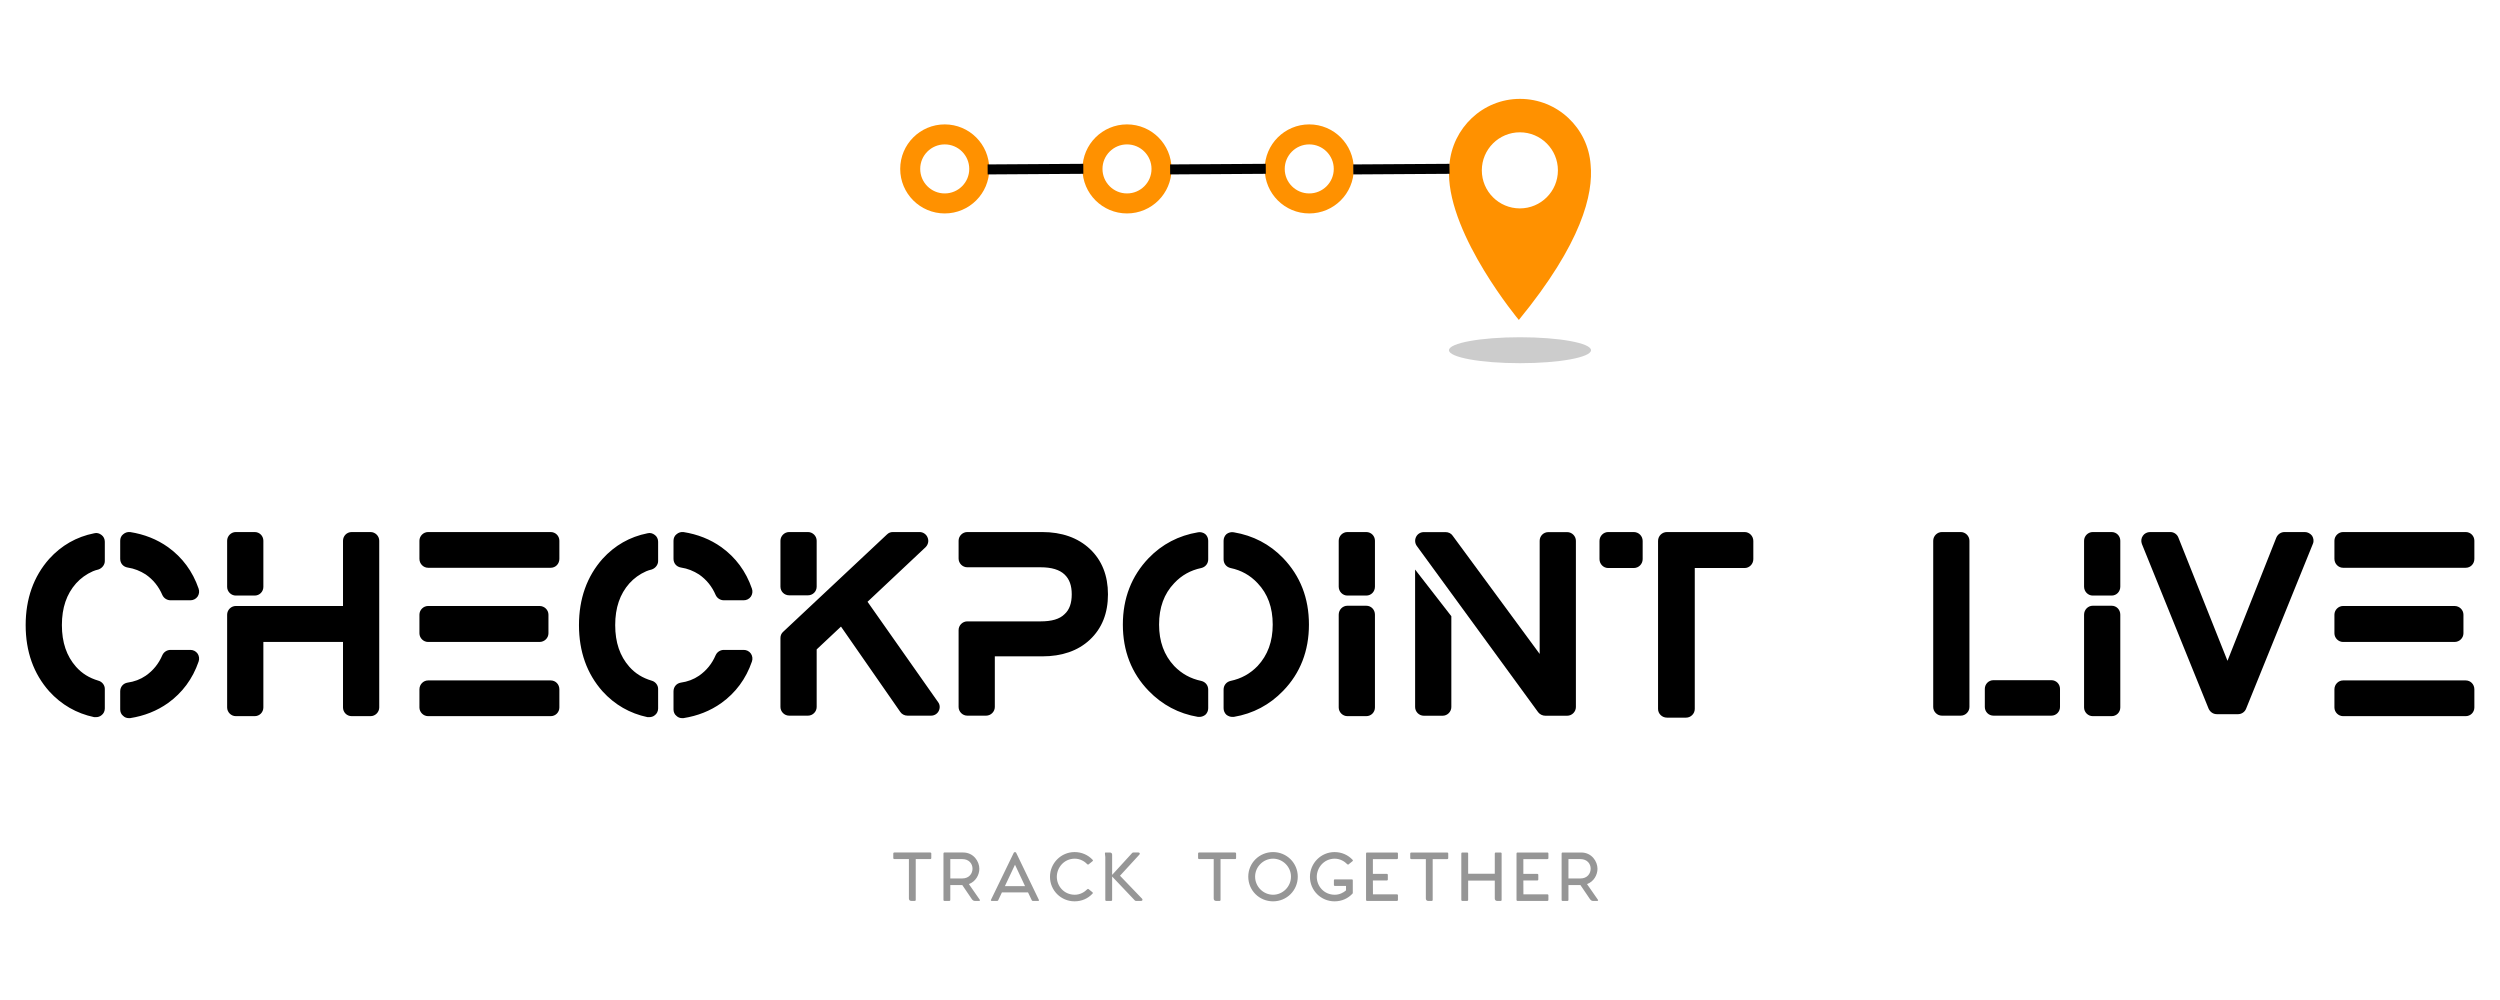
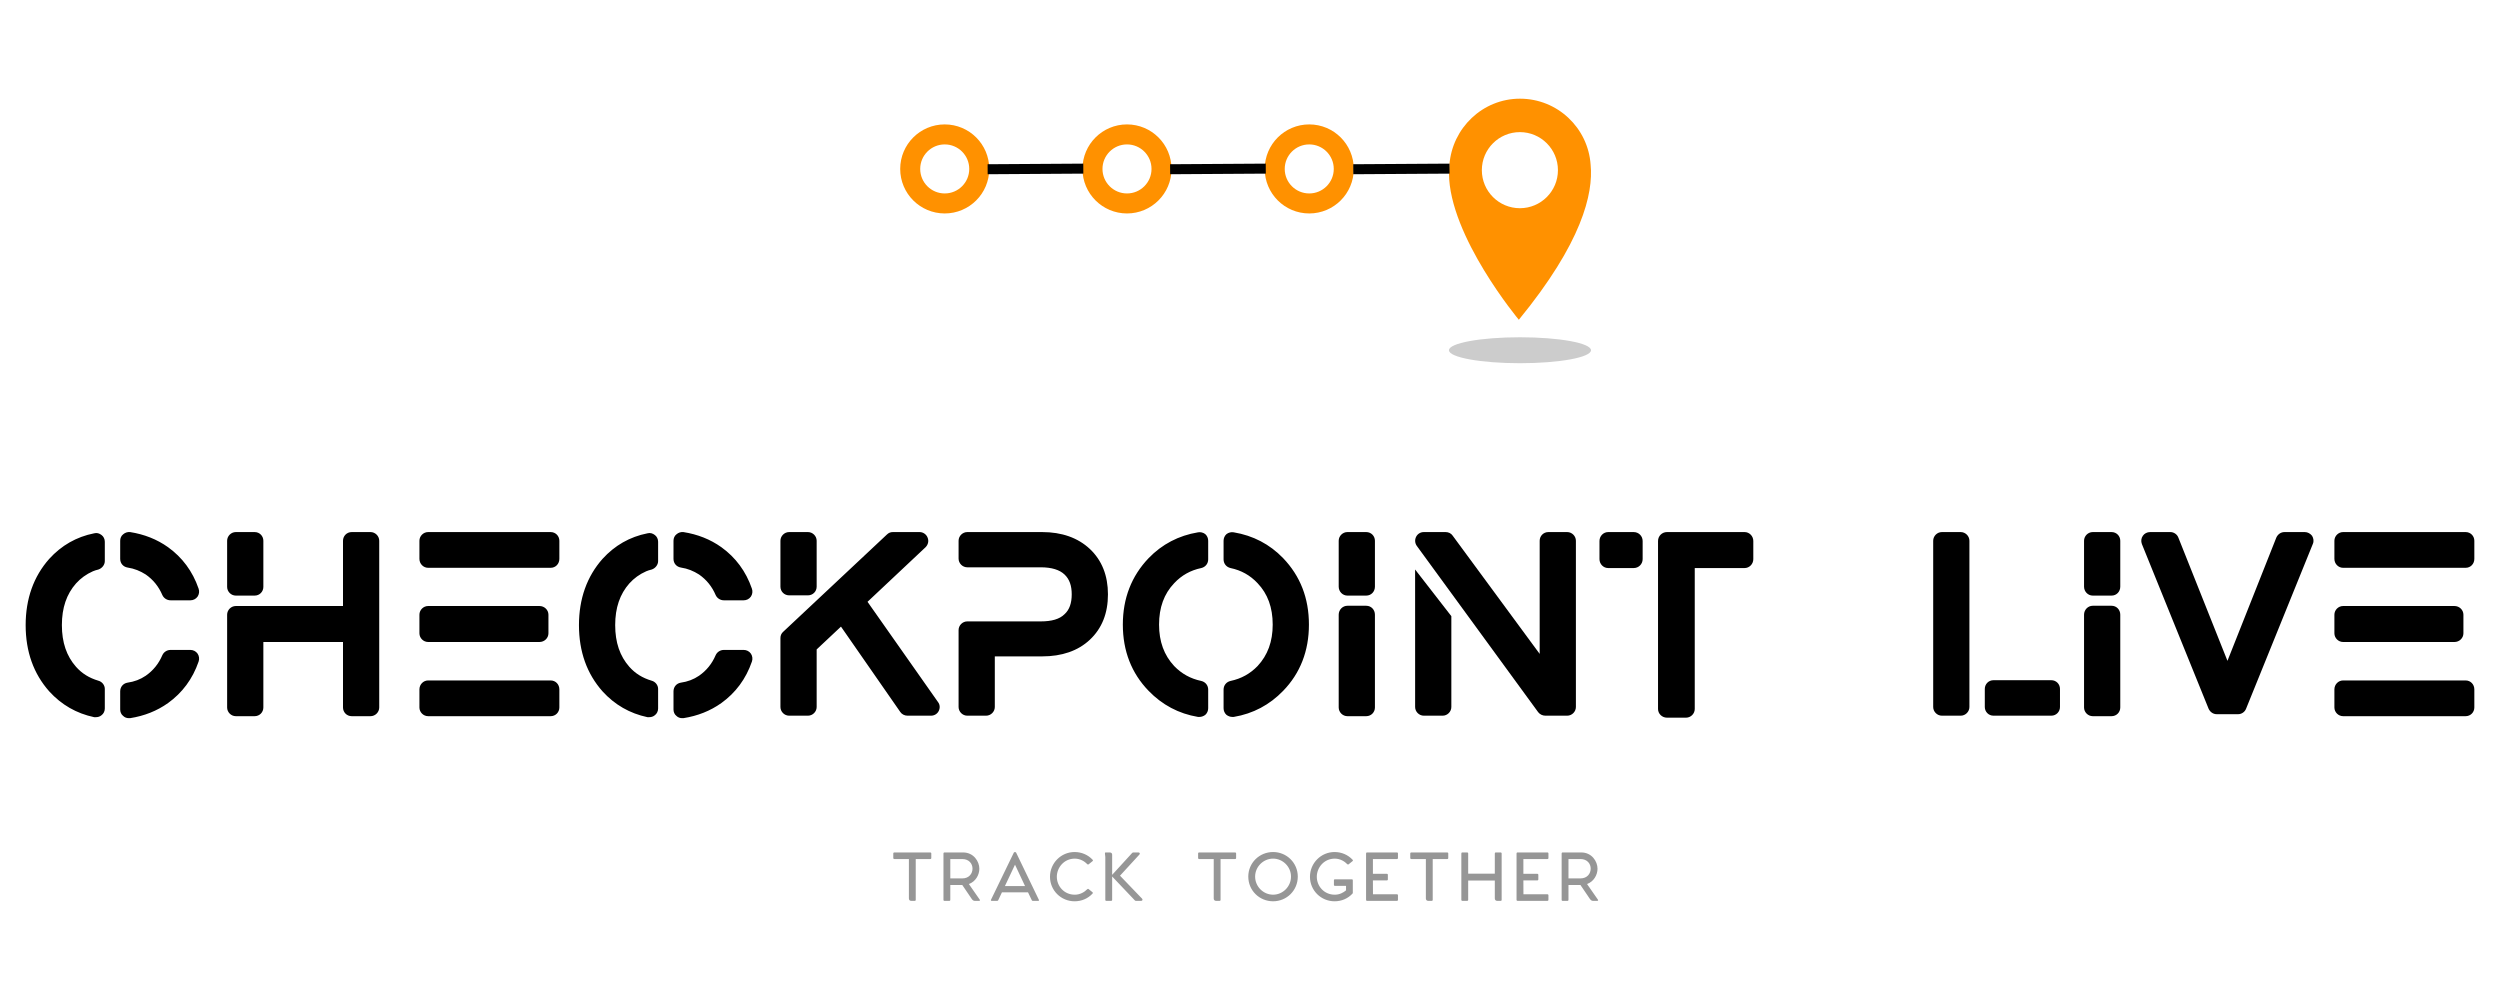
- <svg xmlns="http://www.w3.org/2000/svg" width="375" height="150" version="1.1" viewBox="0 0 99.219 39.688">
-   <g transform="translate(0 -257.31)">
-     <g transform="translate(26.175 -32.506)">
-       <g transform="matrix(.14171 0 0 .14171 9.1693 322.17)" style="fill-rule:evenodd;fill:#969696;stroke-linecap:square;stroke-linejoin:bevel">
-         <path d="m11.135 10.441c0.152 0 0.271 0.102 0.271 0.271v1.305c0 0.152-0.119 0.271-0.271 0.271h-4.085v11.424c0 0.186-0.102 0.288-0.271 0.288h-0.983c-0.441 0-0.661-0.288-0.661-0.678v-11.034h-4.085c-0.153 0-0.288-0.102-0.288-0.271v-1.288c0-0.17 0.119-0.288 0.288-0.288h10.085l-4e-4 -1e-4m13.849 13.237c0.119 0.17 0.034 0.322-0.186 0.322h-1.254c-0.373 0-0.678-0.339-0.814-0.542l-2.644-3.898h-3.356v4.152c0 0.186-0.102 0.288-0.271 0.288h-1.373c-0.17 0-0.271-0.102-0.271-0.288v-13c0-0.152 0.102-0.271 0.271-0.271h5.22c2.966 0 4.559 2.525 4.559 4.559 0 1.695-1.017 3.593-2.932 4.288l3.051 4.39m-8.254-11.39v5.424h3.356c1.915 0 2.864-1.373 2.864-2.746 0-1.356-0.966-2.678-2.864-2.678h-3.356v1e-4m24.798 11.407c0.085 0.17 0.034 0.305-0.153 0.305h-1.542c-0.152 0-0.237-0.068-0.288-0.186l-1.051-2.203h-7.305l-1.034 2.203c-0.068 0.119-0.153 0.186-0.288 0.186h-1.559c-0.17 0-0.254-0.135-0.186-0.305l6.39-13.186c0.051-0.119 0.136-0.152 0.22-0.152h0.22c0.085 0 0.152 0.034 0.22 0.152l6.356 13.186m-9.509-3.83h5.644l-2.814-6-2.83 6m24.527 1.712c0.136 0.119 0.136 0.271-0.017 0.424-1.254 1.322-2.966 2.119-5 2.119-3.763 0-6.881-3.017-6.881-6.864s3.119-6.932 6.881-6.932c2 0 3.763 0.797 5.034 2.136 0.152 0.152 0.152 0.305 0.017 0.407l-1.085 0.881c-0.136 0.119-0.254 0.119-0.39-0.017-0.729-0.763-1.983-1.559-3.509-1.559-3.051 0-5.034 2.542-5.034 5.085 0 2.559 1.983 5.017 5.034 5.017 1.508 0 2.729-0.763 3.458-1.508 0.136-0.152 0.271-0.169 0.407-0.068l1.085 0.881m13.883 1.797c0.254 0.271 0.118 0.627-0.255 0.627h-1.424c-0.153 0-0.237-0.034-0.356-0.152l-6.339-6.678v6.559c0 0.152-0.119 0.271-0.271 0.271h-1.373c-0.152 0-0.271-0.119-0.271-0.271v-12.034c-0.017-0.39-0.051-0.627-0.102-0.915-0.034-0.186 0.017-0.339 0.186-0.339h1.17c0.407 0 0.661 0.237 0.661 0.61v5.661l5.593-6.119c0.085-0.102 0.186-0.153 0.339-0.153h1.458c0.339 0 0.458 0.356 0.254 0.576l-5.441 5.932 6.17 6.424m26.072-12.932c0.152 0 0.271 0.102 0.271 0.271v1.305c0 0.152-0.119 0.271-0.271 0.271h-4.085v11.424c0 0.186-0.102 0.288-0.271 0.288h-0.983c-0.441 0-0.661-0.288-0.661-0.678v-11.034h-4.085c-0.153 0-0.288-0.102-0.288-0.271v-1.288c0-0.17 0.119-0.288 0.288-0.288h10.085l-4e-4 -1e-4m10.629 13.678c3.814 0 6.915-3.034 6.915-6.915 0-3.83-3.101-6.881-6.915-6.881-3.847 0-6.949 3.051-6.949 6.881 0 3.881 3.102 6.915 6.949 6.915m0-1.847c-2.746 0-5.034-2.288-5.034-5.068 0-2.746 2.288-5.034 5.034-5.034 2.729 0 5.017 2.288 5.017 5.034 0 2.78-2.288 5.068-5.017 5.068m22.035-4.305c0.204 0 0.289 0.102 0.289 0.288v3.509c0 0.085-0.051 0.17-0.119 0.237-1.254 1.322-2.966 2.119-5 2.119-3.763 0-6.881-3.017-6.881-6.864s3.118-6.932 6.881-6.932c2 0 3.763 0.797 5.034 2.136 0.152 0.152 0.152 0.305 0.017 0.407l-1.085 0.881c-0.136 0.119-0.254 0.119-0.39-0.017-0.729-0.763-1.983-1.559-3.508-1.559-3.051 0-5.034 2.542-5.034 5.085 0 2.559 1.983 5.017 5.034 5.017 1.322 0 2.406-0.576 3.152-1.22v-1.254h-3.102c-0.186 0-0.288-0.085-0.288-0.271v-1.254c0-0.203 0.085-0.305 0.271-0.305h4.729m12.647-5.678h-6.729v4.136h3.898c0.17 0 0.288 0.119 0.288 0.288v1.271c0 0.186-0.118 0.288-0.288 0.288h-3.898l0.017 3.881h6.712c0.169 0 0.288 0.119 0.288 0.288v1.271c0 0.17-0.119 0.288-0.288 0.288h-8.356c-0.17 0-0.289-0.119-0.289-0.288v-13c0-0.152 0.102-0.271 0.272-0.271h8.373c0.169 0 0.288 0.119 0.288 0.271v1.305c0 0.17-0.119 0.271-0.288 0.271v-1e-4m14.102-1.847c0.153 0 0.271 0.102 0.271 0.271v1.305c0 0.152-0.118 0.271-0.271 0.271h-4.084v11.424c0 0.186-0.102 0.288-0.272 0.288h-0.983c-0.44 0-0.661-0.288-0.661-0.678v-11.034h-4.084c-0.153 0-0.288-0.102-0.288-0.271v-1.288c0-0.17 0.118-0.288 0.288-0.288h10.085l-1e-3 -1e-4m14.935 0c0.169 0 0.288 0.119 0.288 0.271v13c0 0.186-0.102 0.288-0.254 0.288h-1c-0.424 0-0.661-0.288-0.661-0.678v-5.017h-7.458v5.407c0 0.153-0.119 0.288-0.271 0.288h-1.356c-0.169 0-0.288-0.119-0.288-0.288v-13c0-0.153 0.102-0.271 0.271-0.271h1.356c0.169 0 0.288 0.119 0.288 0.271v5.678h7.458v-5.678c0-0.153 0.101-0.271 0.271-0.271h1.356v-1e-4m13.103 1.847h-6.729v4.136h3.899c0.169 0 0.288 0.119 0.288 0.288v1.271c0 0.186-0.119 0.288-0.288 0.288h-3.899l0.017 3.881h6.712c0.17 0 0.288 0.119 0.288 0.288v1.271c0 0.17-0.118 0.288-0.288 0.288h-8.356c-0.169 0-0.288-0.119-0.288-0.288v-13c0-0.152 0.102-0.271 0.271-0.271h8.373c0.17 0 0.288 0.119 0.288 0.271v1.305c0 0.17-0.118 0.271-0.288 0.271v-1e-4m14.154 11.39c0.119 0.17 0.034 0.322-0.186 0.322h-1.254c-0.373 0-0.679-0.339-0.814-0.542l-2.644-3.898h-3.356v4.152c0 0.186-0.102 0.288-0.271 0.288h-1.373c-0.17 0-0.271-0.102-0.271-0.288v-13c0-0.152 0.101-0.271 0.271-0.271h5.22c2.966 0 4.559 2.525 4.559 4.559 0 1.695-1.016 3.593-2.932 4.288l3.051 4.39m-8.254-11.39v5.424h3.356c1.916 0 2.865-1.373 2.865-2.746 0-1.356-0.966-2.678-2.865-2.678h-3.356v1e-4" style="fill-rule:nonzero;fill:#969696" />
+ <svg xmlns="http://www.w3.org/2000/svg" width="375" height="150" viewBox="0 0 99.219 39.688" version="1.1" id="svg1389">
+   <defs id="defs1383" />
+   <g id="layer1" transform="translate(0,-257.3125)">
+     <g id="g2529" transform="translate(26.17485,-32.50595)">
+       <g id="g843" transform="matrix(0.141714,0,0,0.141714,9.169342,322.1707)" style="fill:#969696;fill-opacity:1;fill-rule:evenodd;stroke:none;stroke-width:1;stroke-linecap:square;stroke-linejoin:bevel">
+         <path id="path841" d="m 11.135,10.441 c 0.152,0 0.271,0.102 0.271,0.271 v 1.305 c 0,0.152 -0.119,0.271 -0.271,0.271 H 7.05 v 11.424 c 0,0.186 -0.102,0.288 -0.271,0.288 H 5.796 c -0.441,0 -0.661,-0.288 -0.661,-0.678 v -11.034 h -4.085 c -0.153,0 -0.288,-0.102 -0.288,-0.271 v -1.288 c 0,-0.17 0.119,-0.288 0.288,-0.288 H 11.135 l -4e-4,-10e-5 M 24.984,23.678 C 25.103,23.848 25.018,24 24.798,24 h -1.254 c -0.373,0 -0.678,-0.339 -0.814,-0.542 l -2.644,-3.898 h -3.356 v 4.152 c 0,0.186 -0.102,0.288 -0.271,0.288 H 15.086 C 14.917,24 14.815,23.898 14.815,23.712 v -13 c 0,-0.152 0.102,-0.271 0.271,-0.271 h 5.22 c 2.966,0 4.559,2.525 4.559,4.559 0,1.695 -1.017,3.593 -2.932,4.288 l 3.051,4.39 m -8.254,-11.39 v 5.424 h 3.356 c 1.915,0 2.864,-1.373 2.864,-2.746 0,-1.356 -0.966,-2.678 -2.864,-2.678 h -3.356 v 10e-5 M 41.529,23.695 C 41.614,23.865 41.563,24 41.377,24 h -1.542 c -0.152,0 -0.237,-0.068 -0.288,-0.186 l -1.051,-2.203 h -7.305 l -1.034,2.203 C 30.089,23.932 30.004,24 29.868,24 H 28.309 c -0.17,0 -0.254,-0.135 -0.186,-0.305 l 6.39,-13.186 c 0.051,-0.119 0.136,-0.152 0.22,-0.152 h 0.22 c 0.085,0 0.152,0.034 0.22,0.152 l 6.356,13.186 m -9.509,-3.83 h 5.644 l -2.814,-6 -2.83,6 m 24.527,1.712 c 0.136,0.119 0.136,0.271 -0.017,0.424 -1.254,1.322 -2.966,2.119 -5,2.119 -3.763,0 -6.881,-3.017 -6.881,-6.864 0,-3.847 3.119,-6.932 6.881,-6.932 2,0 3.763,0.797 5.034,2.136 0.152,0.152 0.152,0.305 0.017,0.407 l -1.085,0.881 c -0.136,0.119 -0.254,0.119 -0.39,-0.017 -0.729,-0.763 -1.983,-1.559 -3.509,-1.559 -3.051,0 -5.034,2.542 -5.034,5.085 0,2.559 1.983,5.017 5.034,5.017 1.508,0 2.729,-0.763 3.458,-1.508 0.136,-0.152 0.271,-0.169 0.407,-0.068 l 1.085,0.881 m 13.883,1.797 c 0.254,0.271 0.118,0.627 -0.255,0.627 h -1.424 c -0.153,0 -0.237,-0.034 -0.356,-0.152 l -6.339,-6.678 v 6.559 c 0,0.152 -0.119,0.271 -0.271,0.271 h -1.373 c -0.152,0 -0.271,-0.119 -0.271,-0.271 v -12.034 c -0.017,-0.39 -0.051,-0.627 -0.102,-0.915 -0.034,-0.186 0.017,-0.339 0.186,-0.339 h 1.17 c 0.407,0 0.661,0.237 0.661,0.61 v 5.661 l 5.593,-6.119 c 0.085,-0.102 0.186,-0.153 0.339,-0.153 h 1.458 c 0.339,0 0.458,0.356 0.254,0.576 l -5.441,5.932 6.17,6.424 M 96.503,10.441 c 0.152,0 0.271,0.102 0.271,0.271 v 1.305 c 0,0.152 -0.119,0.271 -0.271,0.271 H 92.418 v 11.424 c 0,0.186 -0.102,0.288 -0.271,0.288 h -0.983 c -0.441,0 -0.661,-0.288 -0.661,-0.678 v -11.034 h -4.085 c -0.153,0 -0.288,-0.102 -0.288,-0.271 v -1.288 c 0,-0.17 0.119,-0.288 0.288,-0.288 h 10.085 l -4e-4,-10e-5 m 10.629,13.678 c 3.814,0 6.915,-3.034 6.915,-6.915 0,-3.83 -3.101,-6.881 -6.915,-6.881 -3.847,0 -6.949,3.051 -6.949,6.881 0,3.881 3.102,6.915 6.949,6.915 m 0,-1.847 c -2.746,0 -5.034,-2.288 -5.034,-5.068 0,-2.746 2.288,-5.034 5.034,-5.034 2.729,0 5.017,2.288 5.017,5.034 0,2.78 -2.288,5.068 -5.017,5.068 m 22.035,-4.305 c 0.204,0 0.289,0.102 0.289,0.288 v 3.509 c 0,0.085 -0.051,0.17 -0.119,0.237 -1.254,1.322 -2.966,2.119 -5,2.119 -3.763,0 -6.881,-3.017 -6.881,-6.864 0,-3.847 3.118,-6.932 6.881,-6.932 2,0 3.763,0.797 5.034,2.136 0.152,0.152 0.152,0.305 0.017,0.407 l -1.085,0.881 c -0.136,0.119 -0.254,0.119 -0.39,-0.017 -0.729,-0.763 -1.983,-1.559 -3.508,-1.559 -3.051,0 -5.034,2.542 -5.034,5.085 0,2.559 1.983,5.017 5.034,5.017 1.322,0 2.406,-0.576 3.152,-1.22 V 19.797 h -3.102 c -0.186,0 -0.288,-0.085 -0.288,-0.271 v -1.254 c 0,-0.203 0.085,-0.305 0.271,-0.305 h 4.729 v 0 m 12.647,-5.678 h -6.729 v 4.136 h 3.898 c 0.17,0 0.288,0.119 0.288,0.288 v 1.271 c 0,0.186 -0.118,0.288 -0.288,0.288 h -3.898 l 0.017,3.881 h 6.712 c 0.169,0 0.288,0.119 0.288,0.288 v 1.271 c 0,0.17 -0.119,0.288 -0.288,0.288 h -8.356 c -0.17,0 -0.289,-0.119 -0.289,-0.288 v -13 c 0,-0.152 0.102,-0.271 0.272,-0.271 h 8.373 c 0.169,0 0.288,0.119 0.288,0.271 v 1.305 c 0,0.17 -0.119,0.271 -0.288,0.271 v -10e-5 m 14.102,-1.847 c 0.153,0 0.271,0.102 0.271,0.271 v 1.305 c 0,0.152 -0.118,0.271 -0.271,0.271 h -4.084 v 11.424 c 0,0.186 -0.102,0.288 -0.272,0.288 h -0.983 c -0.44,0 -0.661,-0.288 -0.661,-0.678 v -11.034 h -4.084 c -0.153,0 -0.288,-0.102 -0.288,-0.271 v -1.288 c 0,-0.17 0.118,-0.288 0.288,-0.288 h 10.085 l -0.001,-10e-5 m 14.935,0 c 0.169,0 0.288,0.119 0.288,0.271 v 13 c 0,0.186 -0.102,0.288 -0.254,0.288 h -1 c -0.424,0 -0.661,-0.288 -0.661,-0.678 v -5.017 h -7.458 v 5.407 c 0,0.153 -0.119,0.288 -0.271,0.288 h -1.356 c -0.169,0 -0.288,-0.119 -0.288,-0.288 v -13 c 0,-0.153 0.102,-0.271 0.271,-0.271 h 1.356 c 0.169,0 0.288,0.119 0.288,0.271 v 5.678 h 7.458 v -5.678 c 0,-0.153 0.101,-0.271 0.271,-0.271 h 1.356 v -10e-5 m 13.103,1.847 h -6.729 v 4.136 h 3.899 c 0.169,0 0.288,0.119 0.288,0.288 v 1.271 c 0,0.186 -0.119,0.288 -0.288,0.288 h -3.899 l 0.017,3.881 h 6.712 c 0.17,0 0.288,0.119 0.288,0.288 v 1.271 c 0,0.17 -0.118,0.288 -0.288,0.288 h -8.356 c -0.169,0 -0.288,-0.119 -0.288,-0.288 v -13 c 0,-0.152 0.102,-0.271 0.271,-0.271 h 8.373 c 0.17,0 0.288,0.119 0.288,0.271 v 1.305 c 0,0.17 -0.118,0.271 -0.288,0.271 v -10e-5 m 14.154,11.39 c 0.119,0.17 0.034,0.322 -0.186,0.322 h -1.254 c -0.373,0 -0.679,-0.339 -0.814,-0.542 l -2.644,-3.898 h -3.356 v 4.152 c 0,0.186 -0.102,0.288 -0.271,0.288 h -1.373 c -0.17,0 -0.271,-0.102 -0.271,-0.288 v -13 c 0,-0.152 0.101,-0.271 0.271,-0.271 h 5.22 c 2.966,0 4.559,2.525 4.559,4.559 0,1.695 -1.016,3.593 -2.932,4.288 l 3.051,4.39 m -8.254,-11.39 v 5.424 h 3.356 c 1.916,0 2.865,-1.373 2.865,-2.746 0,-1.356 -0.966,-2.678 -2.865,-2.678 h -3.356 v 10e-5" style="vector-effect:none;fill:#969696;fill-opacity:1;fill-rule:nonzero" />
      </g>
-       <ellipse cx="11.319" cy="296.52" rx="1.37" ry="1.37" style="fill:none;stroke-linecap:square;stroke-linejoin:bevel;stroke-width:.794;stroke:#ff9100" />
-       <path d="m31.331 296.7c0.011 2.507 2.773 5.814 2.773 5.814 2.506-3.056 2.962-5.006 2.849-6.156-0.101-1.462-1.315-2.618-2.804-2.618-1.481 0-2.688 1.165-2.8 2.618m2.796-1.291c0.834 0 1.51 0.677 1.51 1.51 0 0.834-0.676 1.51-1.51 1.51-0.834 0-1.51-0.676-1.51-1.51s0.676-1.51 1.51-1.51" style="fill:#ff9100" />
-       <ellipse cx="18.553" cy="296.52" rx="1.37" ry="1.37" style="fill:none;stroke-linecap:square;stroke-linejoin:bevel;stroke-width:.794;stroke:#ff9100" />
-       <ellipse cx="25.786" cy="296.52" rx="1.37" ry="1.37" style="fill:none;stroke-linecap:square;stroke-linejoin:bevel;stroke-width:.794;stroke:#ff9100" />
-       <path d="m13.022 296.54 3.797-0.024" style="fill:none;stroke-width:.397;stroke:#000" />
-       <path d="m20.264 296.54 3.797-0.024" style="fill:none;stroke-width:.397;stroke:#000" />
-       <path d="m27.533 296.54 3.821-0.024" style="fill:none;stroke-width:.397;stroke:#000" />
-       <g transform="matrix(.36221 0 0 .36221 6.5117 290.11)" style="fill-rule:evenodd;fill:#ccc;stroke-linecap:square;stroke-linejoin:bevel">
-         <path d="m84.087 37.562c0 0.785-3.485 1.422-7.783 1.422s-7.783-0.637-7.783-1.422 3.485-1.422 7.783-1.422 7.783 0.637 7.783 1.422" style="fill-rule:nonzero;fill:#ccc" />
+       <ellipse style="fill:none;fill-opacity:1;fill-rule:evenodd;stroke:#ff9100;stroke-width:0.794;stroke-linecap:square;stroke-linejoin:bevel;stroke-miterlimit:4;stroke-dasharray:none;stroke-opacity:1" id="path957" cx="11.319" cy="296.523" rx="1.37" ry="1.37" />
+       <path style="vector-effect:none;fill:#ff9100;fill-opacity:1;fill-rule:nonzero;stroke:none;stroke-width:0.362;stroke-linecap:square;stroke-linejoin:bevel" d="m 31.331,296.695 c 0.011,2.507 2.773,5.814 2.773,5.814 2.506,-3.056 2.962,-5.006 2.849,-6.156 -0.101,-1.462 -1.316,-2.618 -2.804,-2.618 -1.481,0 -2.688,1.165 -2.799,2.618 m 2.796,-1.291 c 0.834,0 1.51,0.677 1.51,1.51 0,0.834 -0.676,1.51 -1.51,1.51 -0.834,0 -1.51,-0.676 -1.51,-1.51 0,-0.834 0.676,-1.51 1.51,-1.51" id="path851-3" />
+       <ellipse style="fill:none;fill-opacity:1;fill-rule:evenodd;stroke:#ff9100;stroke-width:0.794;stroke-linecap:square;stroke-linejoin:bevel;stroke-miterlimit:4;stroke-dasharray:none;stroke-opacity:1" id="path957-1" cx="18.553" cy="296.523" rx="1.37" ry="1.37" />
+       <ellipse style="fill:none;fill-opacity:1;fill-rule:evenodd;stroke:#ff9100;stroke-width:0.794;stroke-linecap:square;stroke-linejoin:bevel;stroke-miterlimit:4;stroke-dasharray:none;stroke-opacity:1" id="path957-0" cx="25.786" cy="296.523" rx="1.37" ry="1.37" />
+       <path id="path1066" d="m 13.022,296.535 3.797,-0.024" style="fill:none;fill-opacity:1;stroke:#000000;stroke-width:0.397;stroke-linecap:butt;stroke-linejoin:miter;stroke-miterlimit:4;stroke-dasharray:none;stroke-opacity:1" />
+       <path id="path1066-3" d="m 20.264,296.535 3.797,-0.024" style="fill:none;fill-opacity:1;stroke:#000000;stroke-width:0.397;stroke-linecap:butt;stroke-linejoin:miter;stroke-miterlimit:4;stroke-dasharray:none;stroke-opacity:1" />
+       <path id="path1066-5" d="m 27.533,296.535 3.821,-0.024" style="fill:none;fill-opacity:1;stroke:#000000;stroke-width:0.397;stroke-linecap:butt;stroke-linejoin:miter;stroke-miterlimit:4;stroke-dasharray:none;stroke-opacity:1" />
+       <g id="g859" transform="matrix(0.3622067,0,0,0.3622067,6.511735,290.1136)" style="display:inline;fill:#cccccc;fill-opacity:1;fill-rule:evenodd;stroke:none;stroke-width:1;stroke-linecap:square;stroke-linejoin:bevel">
+         <path id="path857" d="m 84.087,37.562 c 0,0.785 -3.485,1.422 -7.783,1.422 -4.298,0 -7.783,-0.637 -7.783,-1.422 0,-0.785 3.485,-1.422 7.783,-1.422 4.298,0 7.783,0.637 7.783,1.422" style="vector-effect:none;fill:#cccccc;fill-opacity:1;fill-rule:nonzero" />
      </g>
-       <g transform="translate(-86.88 253.81)">
-         <g transform="matrix(.49237 0 0 .49237 61.338 54.663)" style="fill-rule:evenodd;stroke-linecap:square;stroke-linejoin:bevel">
-           <path d="m125.04 5c0.38 0 0.7 0.32 0.7 0.7v13.4c0 0.38-0.32 0.7-0.7 0.7h-1.76c-0.22 0-0.44-0.1-0.58-0.28l-9.78-13.4c-0.16-0.22-0.18-0.5-0.06-0.74s0.36-0.38 0.62-0.38h1.76c0.22 0 0.44 0.1 0.56 0.28l7.02 9.54v-9.12c0-0.38 0.3-0.7 0.7-0.7h1.52m-9.34 10.4v3.7c0 0.38-0.32 0.7-0.7 0.7h-1.52c-0.38 0-0.7-0.32-0.7-0.7v-3.7c0-7.382 1.9e-4 -6.827-9.9e-4 -7.384l2.921 3.763" style="fill-rule:nonzero" />
+       <g transform="translate(-86.87958,253.811)" id="g1229" style="display:inline">
+         <g style="fill:#000000;fill-opacity:1;fill-rule:evenodd;stroke:none;stroke-width:1;stroke-linecap:square;stroke-linejoin:bevel" transform="matrix(0.4923658,0,0,0.4923658,61.33848,54.66261)" id="g833">
+           <path style="vector-effect:none;fill-rule:nonzero" d="m 125.04,5 c 0.38,0 0.7,0.32 0.7,0.7 v 13.4 c 0,0.38 -0.32,0.7 -0.7,0.7 h -1.76 c -0.22,0 -0.44,-0.1 -0.58,-0.28 L 112.92,6.12 C 112.76,5.9 112.74,5.62 112.86,5.38 112.98,5.14 113.22,5 113.48,5 h 1.76 c 0.22,0 0.44,0.1 0.56,0.28 l 7.02,9.54 V 5.7 c 0,-0.38 0.3,-0.7 0.7,-0.7 h 1.52 v 0 m -9.34,10.4 v 3.7 c 0,0.38 -0.32,0.7 -0.7,0.7 h -1.52 c -0.38,0 -0.7,-0.32 -0.7,-0.7 v -3.7 c 0,-7.382 1.9e-4,-6.827 -9.9e-4,-7.384 l 2.921,3.763" id="path831" />
        </g>
      </g>
-       <g transform="matrix(.49237 0 0 .49237 -25.541 308.47)" style="fill-rule:evenodd;stroke-linecap:square;stroke-linejoin:bevel">
-         <path d="m9 7.86c-0.36-0.06-0.6-0.34-0.6-0.7v-1.46c0-0.2 0.08-0.4 0.24-0.52 0.16-0.14 0.36-0.2 0.56-0.18 1.14 0.18 2.16 0.58 3.06 1.22 1.14 0.82 1.98 1.94 2.46 3.34 0.08 0.22 0.04 0.46-0.08 0.64-0.14 0.2-0.36 0.3-0.58 0.3h-1.6c-0.28 0-0.54-0.16-0.66-0.42-0.3-0.7-0.74-1.24-1.34-1.66-0.44-0.28-0.92-0.48-1.46-0.56m5.06 6.64c0.22 0 0.44 0.1 0.58 0.3 0.12 0.18 0.16 0.42 0.08 0.64-0.48 1.4-1.32 2.52-2.46 3.34-0.9 0.64-1.92 1.04-3.06 1.22h-0.1c-0.18 0-0.34-0.06-0.46-0.18-0.16-0.12-0.24-0.32-0.24-0.52v-1.46c0-0.36 0.24-0.64 0.58-0.7 0.56-0.08 1.04-0.26 1.48-0.56 0.6-0.42 1.04-0.96 1.34-1.66 0.12-0.26 0.38-0.42 0.66-0.42h1.6m-7.16-9.26c0.16 0.12 0.26 0.32 0.26 0.54v1.56c0 0.3-0.22 0.58-0.52 0.68-0.16 0.04-0.3 0.08-0.44 0.14-0.54 0.24-0.98 0.56-1.36 0.98-0.76 0.86-1.14 1.96-1.14 3.36s0.38 2.5 1.14 3.36c0.48 0.54 1.06 0.9 1.8 1.12 0.3 0.08 0.52 0.36 0.52 0.66v1.58c0 0.22-0.1 0.42-0.26 0.54-0.14 0.12-0.3 0.16-0.46 0.16h-0.14c-1.42-0.3-2.64-1-3.62-2.08-1.26-1.42-1.9-3.2-1.9-5.34 0-2.12 0.64-3.92 1.9-5.34 0.98-1.08 2.2-1.78 3.62-2.06 0.22-0.06 0.42 0 0.6 0.14m10.82 4.88c-0.38 0-0.7-0.32-0.7-0.7v-3.72c0-0.38 0.32-0.7 0.7-0.7h1.52c0.4 0 0.7 0.32 0.7 0.7v3.72c0 0.38-0.3 0.7-0.7 0.7h-1.52m10.86-5.12c0.38 0 0.7 0.32 0.7 0.7v13.44c0 0.38-0.32 0.7-0.7 0.7h-1.52c-0.4 0-0.7-0.32-0.7-0.7v-5.28h-6.42v5.28c0 0.38-0.3 0.7-0.7 0.7h-1.52c-0.38 0-0.7-0.32-0.7-0.7v-7.48c0-0.38 0.32-0.7 0.7-0.7h8.64v-5.26c0-0.38 0.3-0.7 0.7-0.7h1.52m14.52 11.96c0.4 0 0.7 0.32 0.7 0.72v1.46c0 0.38-0.3 0.7-0.7 0.7h-9.88c-0.38 0-0.7-0.32-0.7-0.7v-1.46c0-0.4 0.32-0.72 0.7-0.72h9.88m-9.88-3.1c-0.38 0-0.7-0.32-0.7-0.7v-1.5c0-0.38 0.32-0.7 0.7-0.7h8.98c0.4 0 0.72 0.32 0.72 0.7v1.5c0 0.38-0.32 0.7-0.72 0.7h-8.98m9.88-8.86c0.4 0 0.7 0.32 0.7 0.7v1.46c0 0.4-0.3 0.72-0.7 0.72h-9.88c-0.38 0-0.7-0.32-0.7-0.72v-1.46c0-0.38 0.32-0.7 0.7-0.7h9.88m10.5 2.86c-0.36-0.06-0.6-0.34-0.6-0.7v-1.46c0-0.2 0.08-0.4 0.24-0.52 0.16-0.14 0.36-0.2 0.56-0.18 1.14 0.18 2.16 0.58 3.06 1.22 1.14 0.82 1.98 1.94 2.46 3.34 0.08 0.22 0.04 0.46-0.08 0.64-0.14 0.2-0.36 0.3-0.58 0.3h-1.6c-0.28 0-0.54-0.16-0.66-0.42-0.3-0.7-0.74-1.24-1.34-1.66-0.44-0.28-0.92-0.48-1.46-0.56m5.06 6.64c0.22 0 0.44 0.1 0.58 0.3 0.12 0.18 0.16 0.42 0.08 0.64-0.48 1.4-1.32 2.52-2.46 3.34-0.9 0.64-1.92 1.04-3.06 1.22h-0.1c-0.18 0-0.34-0.06-0.46-0.18-0.16-0.12-0.24-0.32-0.24-0.52v-1.46c0-0.36 0.24-0.64 0.58-0.7 0.56-0.08 1.04-0.26 1.48-0.56 0.6-0.42 1.04-0.96 1.34-1.66 0.12-0.26 0.38-0.42 0.66-0.42h1.6m-7.16-9.26c0.16 0.12 0.26 0.32 0.26 0.54v1.56c0 0.3-0.22 0.58-0.52 0.68-0.16 0.04-0.3 0.08-0.44 0.14-0.54 0.24-0.98 0.56-1.36 0.98-0.76 0.86-1.14 1.96-1.14 3.36s0.38 2.5 1.14 3.36c0.48 0.54 1.06 0.9 1.8 1.12 0.3 0.08 0.52 0.36 0.52 0.66v1.58c0 0.22-0.1 0.42-0.26 0.54-0.14 0.12-0.3 0.16-0.46 0.16h-0.14c-1.42-0.3-2.64-1-3.62-2.08-1.26-1.42-1.9-3.2-1.9-5.34 0-2.12 0.64-3.92 1.9-5.34 0.98-1.08 2.2-1.78 3.62-2.06 0.22-0.06 0.42 0 0.6 0.14m22.82 13.46c0.16 0.2 0.18 0.48 0.06 0.72s-0.36 0.38-0.62 0.38h-1.9c-0.24 0-0.46-0.12-0.58-0.3l-4.78-6.88-1.96 1.84v4.64c0 0.38-0.32 0.7-0.7 0.7h-1.52c-0.38 0-0.7-0.32-0.7-0.7v-5.56c0-0.2 0.08-0.38 0.22-0.5l8.36-7.84c0.14-0.14 0.3-0.2 0.48-0.2h2.16c0.28 0 0.54 0.18 0.64 0.44 0.12 0.28 0.04 0.58-0.16 0.78l-4.68 4.4 5.68 8.08m-12-8.6c-0.38 0-0.7-0.3-0.7-0.7v-3.7c0-0.38 0.32-0.7 0.7-0.7h1.52c0.38 0 0.7 0.32 0.7 0.7v3.7c0 0.4-0.32 0.7-0.7 0.7h-1.52m20.4-5.1c1.58 0 2.88 0.46 3.84 1.36 0.98 0.92 1.46 2.16 1.46 3.66 0 1.52-0.48 2.74-1.46 3.66-0.96 0.9-2.26 1.34-3.84 1.34h-3.82v4.08c0 0.38-0.32 0.7-0.7 0.7h-1.52c-0.38 0-0.7-0.32-0.7-0.7v-6.2c0-0.38 0.32-0.7 0.7-0.7h5.92c0.88 0 1.52-0.18 1.92-0.58 0.4-0.36 0.58-0.9 0.58-1.6s-0.18-1.22-0.58-1.6-1.04-0.58-1.92-0.58h-5.92c-0.38 0-0.7-0.32-0.7-0.7v-1.44c0-0.38 0.32-0.7 0.7-0.7h6.04m13.14 0.16c0.16 0.14 0.24 0.34 0.24 0.54v1.5c0 0.34-0.22 0.62-0.56 0.7-0.86 0.18-1.58 0.58-2.18 1.22-0.82 0.86-1.22 1.96-1.22 3.34 0 1.36 0.4 2.46 1.22 3.34 0.6 0.62 1.32 1.02 2.18 1.2 0.34 0.08 0.56 0.36 0.56 0.7v1.5c0 0.2-0.08 0.4-0.24 0.54-0.14 0.1-0.3 0.16-0.46 0.16h-0.12c-1.56-0.26-2.9-0.98-3.98-2.1-1.38-1.42-2.08-3.22-2.08-5.34s0.7-3.92 2.08-5.36c1.08-1.12 2.42-1.82 3.98-2.08 0.2-0.04 0.42 0.02 0.58 0.14m6.28 1.94c1.38 1.44 2.08 3.22 2.08 5.36 0 2.12-0.7 3.92-2.08 5.34-1.08 1.12-2.42 1.84-3.98 2.1h-0.12c-0.16 0-0.32-0.06-0.46-0.16-0.16-0.14-0.24-0.34-0.24-0.54v-1.5c0-0.34 0.22-0.62 0.56-0.7 0.86-0.18 1.58-0.58 2.18-1.2 0.82-0.88 1.22-1.98 1.22-3.34 0-1.38-0.4-2.48-1.22-3.34-0.6-0.64-1.32-1.04-2.18-1.22-0.34-0.08-0.56-0.36-0.56-0.7v-1.5c0-0.2 0.08-0.4 0.24-0.54 0.16-0.12 0.38-0.18 0.58-0.14 1.56 0.26 2.9 0.96 3.98 2.08m6.7 3.84c0.4 0 0.7 0.32 0.7 0.72v7.48c0 0.38-0.3 0.7-0.7 0.7h-1.52c-0.38 0-0.7-0.32-0.7-0.7v-7.48c0-0.4 0.32-0.72 0.7-0.72h1.52m0-5.94c0.4 0 0.7 0.32 0.7 0.7v3.7c0 0.4-0.3 0.72-0.7 0.72h-1.52c-0.38 0-0.7-0.32-0.7-0.72v-3.7c0-0.38 0.32-0.7 0.7-0.7h1.52m21.56 0c0.4 0 0.72 0.32 0.72 0.72v1.46c0 0.4-0.32 0.72-0.72 0.72h-2.06c-0.38 0-0.7-0.32-0.7-0.72v-1.46c0-0.4 0.32-0.72 0.7-0.72h2.06m8.94 0c0.38 0 0.7 0.32 0.7 0.72v1.46c0 0.4-0.32 0.72-0.7 0.72h-4.02v11.36c0 0.38-0.32 0.7-0.7 0.7h-1.54c-0.4 0-0.72-0.32-0.72-0.7v-13.54c0-0.4 0.32-0.72 0.72-0.72h6.26m17.42 0c0.38 0 0.7 0.32 0.7 0.7v13.4c0 0.38-0.32 0.7-0.7 0.7h-1.52c-0.38 0-0.7-0.32-0.7-0.7v-13.4c0-0.38 0.32-0.7 0.7-0.7h1.52m7.3 11.94c0.4 0 0.7 0.32 0.7 0.7v1.46c0 0.38-0.3 0.7-0.7 0.7h-4.66c-0.4 0-0.7-0.32-0.7-0.7v-1.46c0-0.38 0.3-0.7 0.7-0.7h4.66m4.86-6c0.4 0 0.7 0.32 0.7 0.72v7.48c0 0.38-0.3 0.7-0.7 0.7h-1.52c-0.38 0-0.7-0.32-0.7-0.7v-7.48c0-0.4 0.32-0.72 0.7-0.72h1.52m0-5.94c0.4 0 0.7 0.32 0.7 0.7v3.7c0 0.4-0.3 0.72-0.7 0.72h-1.52c-0.38 0-0.7-0.32-0.7-0.72v-3.7c0-0.38 0.32-0.7 0.7-0.7h1.52m15.58 0c0.22 0 0.44 0.12 0.58 0.3 0.12 0.2 0.16 0.44 0.06 0.66l-5.38 13.28c-0.1 0.26-0.36 0.44-0.64 0.44h-1.72c-0.3 0-0.54-0.18-0.66-0.44l-5.38-13.28c-0.08-0.22-0.06-0.46 0.08-0.66 0.12-0.18 0.34-0.3 0.58-0.3h1.64c0.28 0 0.54 0.18 0.64 0.44l3.96 9.94 3.94-9.94c0.12-0.26 0.36-0.44 0.66-0.44h1.64m12.96 11.96c0.4 0 0.7 0.32 0.7 0.72v1.46c0 0.38-0.3 0.7-0.7 0.7h-9.88c-0.38 0-0.7-0.32-0.7-0.7v-1.46c0-0.4 0.32-0.72 0.7-0.72h9.88m-9.88-3.1c-0.38 0-0.7-0.32-0.7-0.7v-1.5c0-0.38 0.32-0.7 0.7-0.7h8.98c0.4 0 0.72 0.32 0.72 0.7v1.5c0 0.38-0.32 0.7-0.72 0.7h-8.98m9.88-8.86c0.4 0 0.7 0.32 0.7 0.7v1.46c0 0.4-0.3 0.72-0.7 0.72h-9.88c-0.38 0-0.7-0.32-0.7-0.72v-1.46c0-0.38 0.32-0.7 0.7-0.7h9.88" style="fill-rule:nonzero" />
+       <g id="g2246" transform="matrix(0.4923658,0,0,0.4923658,-25.5411,308.4736)" style="display:inline;fill:#000000;fill-opacity:1;fill-rule:evenodd;stroke:none;stroke-width:1;stroke-linecap:square;stroke-linejoin:bevel">
+         <path id="path2244" d="M 9,7.86 C 8.64,7.8 8.4,7.52 8.4,7.16 V 5.7 C 8.4,5.5 8.48,5.3 8.64,5.18 8.8,5.04 9,4.98 9.2,5 c 1.14,0.18 2.16,0.58 3.06,1.22 1.14,0.82 1.98,1.94 2.46,3.34 0.08,0.22 0.04,0.46 -0.08,0.64 -0.14,0.2 -0.36,0.3 -0.58,0.3 h -1.6 C 12.18,10.5 11.92,10.34 11.8,10.08 11.5,9.38 11.06,8.84 10.46,8.42 10.02,8.14 9.54,7.94 9,7.86 v 0 m 5.06,6.64 c 0.22,0 0.44,0.1 0.58,0.3 0.12,0.18 0.16,0.42 0.08,0.64 -0.48,1.4 -1.32,2.52 -2.46,3.34 -0.9,0.64 -1.92,1.04 -3.06,1.22 H 9.1 C 8.92,20 8.76,19.94 8.64,19.82 8.48,19.7 8.4,19.5 8.4,19.3 v -1.46 c 0,-0.36 0.24,-0.64 0.58,-0.7 0.56,-0.08 1.04,-0.26 1.48,-0.56 0.6,-0.42 1.04,-0.96 1.34,-1.66 0.12,-0.26 0.38,-0.42 0.66,-0.42 h 1.6 v 0 M 6.9,5.24 C 7.06,5.36 7.16,5.56 7.16,5.78 V 7.34 C 7.16,7.64 6.94,7.92 6.64,8.02 6.48,8.06 6.34,8.1 6.2,8.16 5.66,8.4 5.22,8.72 4.84,9.14 4.08,10 3.7,11.1 3.7,12.5 c 0,1.4 0.38,2.5 1.14,3.36 0.48,0.54 1.06,0.9 1.8,1.12 0.3,0.08 0.52,0.36 0.52,0.66 v 1.58 c 0,0.22 -0.1,0.42 -0.26,0.54 -0.14,0.12 -0.3,0.16 -0.46,0.16 H 6.3 C 4.88,19.62 3.66,18.92 2.68,17.84 1.42,16.42 0.78,14.64 0.78,12.5 0.78,10.38 1.42,8.58 2.68,7.16 3.66,6.08 4.88,5.38 6.3,5.1 6.52,5.04 6.72,5.1 6.9,5.24 v 0 m 10.82,4.88 c -0.38,0 -0.7,-0.32 -0.7,-0.7 V 5.7 c 0,-0.38 0.32,-0.7 0.7,-0.7 h 1.52 c 0.4,0 0.7,0.32 0.7,0.7 v 3.72 c 0,0.38 -0.3,0.7 -0.7,0.7 H 17.72 M 28.58,5 c 0.38,0 0.7,0.32 0.7,0.7 v 13.44 c 0,0.38 -0.32,0.7 -0.7,0.7 h -1.52 c -0.4,0 -0.7,-0.32 -0.7,-0.7 v -5.28 h -6.42 v 5.28 c 0,0.38 -0.3,0.7 -0.7,0.7 h -1.52 c -0.38,0 -0.7,-0.32 -0.7,-0.7 v -7.48 c 0,-0.38 0.32,-0.7 0.7,-0.7 h 8.64 V 5.7 c 0,-0.38 0.3,-0.7 0.7,-0.7 h 1.52 V 5 M 43.1,16.96 c 0.4,0 0.7,0.32 0.7,0.72 v 1.46 c 0,0.38 -0.3,0.7 -0.7,0.7 h -9.88 c -0.38,0 -0.7,-0.32 -0.7,-0.7 v -1.46 c 0,-0.4 0.32,-0.72 0.7,-0.72 h 9.88 v 0 m -9.88,-3.1 c -0.38,0 -0.7,-0.32 -0.7,-0.7 v -1.5 c 0,-0.38 0.32,-0.7 0.7,-0.7 h 8.98 c 0.4,0 0.72,0.32 0.72,0.7 v 1.5 c 0,0.38 -0.32,0.7 -0.72,0.7 H 33.22 M 43.1,5 c 0.4,0 0.7,0.32 0.7,0.7 v 1.46 c 0,0.4 -0.3,0.72 -0.7,0.72 h -9.88 c -0.38,0 -0.7,-0.32 -0.7,-0.72 V 5.7 C 32.52,5.32 32.84,5 33.22,5 H 43.1 M 53.6,7.86 C 53.24,7.8 53,7.52 53,7.16 V 5.7 C 53,5.5 53.08,5.3 53.24,5.18 53.4,5.04 53.6,4.98 53.8,5 c 1.14,0.18 2.16,0.58 3.06,1.22 1.14,0.82 1.98,1.94 2.46,3.34 0.08,0.22 0.04,0.46 -0.08,0.64 -0.14,0.2 -0.36,0.3 -0.58,0.3 h -1.6 C 56.78,10.5 56.52,10.34 56.4,10.08 56.1,9.38 55.66,8.84 55.06,8.42 54.62,8.14 54.14,7.94 53.6,7.86 v 0 m 5.06,6.64 c 0.22,0 0.44,0.1 0.58,0.3 0.12,0.18 0.16,0.42 0.08,0.64 -0.48,1.4 -1.32,2.52 -2.46,3.34 -0.9,0.64 -1.92,1.04 -3.06,1.22 H 53.7 C 53.52,20 53.36,19.94 53.24,19.82 53.08,19.7 53,19.5 53,19.3 v -1.46 c 0,-0.36 0.24,-0.64 0.58,-0.7 0.56,-0.08 1.04,-0.26 1.48,-0.56 0.6,-0.42 1.04,-0.96 1.34,-1.66 0.12,-0.26 0.38,-0.42 0.66,-0.42 h 1.6 v 0 M 51.5,5.24 c 0.16,0.12 0.26,0.32 0.26,0.54 v 1.56 c 0,0.3 -0.22,0.58 -0.52,0.68 C 51.08,8.06 50.94,8.1 50.8,8.16 50.26,8.4 49.82,8.72 49.44,9.14 48.68,10 48.3,11.1 48.3,12.5 c 0,1.4 0.38,2.5 1.14,3.36 0.48,0.54 1.06,0.9 1.8,1.12 0.3,0.08 0.52,0.36 0.52,0.66 v 1.58 c 0,0.22 -0.1,0.42 -0.26,0.54 -0.14,0.12 -0.3,0.16 -0.46,0.16 H 50.9 c -1.42,-0.3 -2.64,-1 -3.62,-2.08 -1.26,-1.42 -1.9,-3.2 -1.9,-5.34 0,-2.12 0.64,-3.92 1.9,-5.34 0.98,-1.08 2.2,-1.78 3.62,-2.06 0.22,-0.06 0.42,0 0.6,0.14 v 0 M 74.32,18.7 c 0.16,0.2 0.18,0.48 0.06,0.72 -0.12,0.24 -0.36,0.38 -0.62,0.38 h -1.9 c -0.24,0 -0.46,-0.12 -0.58,-0.3 l -4.78,-6.88 -1.96,1.84 v 4.64 c 0,0.38 -0.32,0.7 -0.7,0.7 h -1.52 c -0.38,0 -0.7,-0.32 -0.7,-0.7 v -5.56 c 0,-0.2 0.08,-0.38 0.22,-0.5 L 70.2,5.2 C 70.34,5.06 70.5,5 70.68,5 h 2.16 c 0.28,0 0.54,0.18 0.64,0.44 0.12,0.28 0.04,0.58 -0.16,0.78 l -4.68,4.4 5.68,8.08 m -12,-8.6 c -0.38,0 -0.7,-0.3 -0.7,-0.7 V 5.7 c 0,-0.38 0.32,-0.7 0.7,-0.7 h 1.52 c 0.38,0 0.7,0.32 0.7,0.7 v 3.7 c 0,0.4 -0.32,0.7 -0.7,0.7 H 62.32 M 82.72,5 c 1.58,0 2.88,0.46 3.84,1.36 0.98,0.92 1.46,2.16 1.46,3.66 0,1.52 -0.48,2.74 -1.46,3.66 -0.96,0.9 -2.26,1.34 -3.84,1.34 H 78.9 v 4.08 c 0,0.38 -0.32,0.7 -0.7,0.7 h -1.52 c -0.38,0 -0.7,-0.32 -0.7,-0.7 v -6.2 c 0,-0.38 0.32,-0.7 0.7,-0.7 h 5.92 c 0.88,0 1.52,-0.18 1.92,-0.58 0.4,-0.36 0.58,-0.9 0.58,-1.6 0,-0.7 -0.18,-1.22 -0.58,-1.6 C 84.12,8.04 83.48,7.84 82.6,7.84 h -5.92 c -0.38,0 -0.7,-0.32 -0.7,-0.7 V 5.7 C 75.98,5.32 76.3,5 76.68,5 h 6.04 V 5 M 95.86,5.16 C 96.02,5.3 96.1,5.5 96.1,5.7 v 1.5 c 0,0.34 -0.22,0.62 -0.56,0.7 -0.86,0.18 -1.58,0.58 -2.18,1.22 -0.82,0.86 -1.22,1.96 -1.22,3.34 0,1.36 0.4,2.46 1.22,3.34 0.6,0.62 1.32,1.02 2.18,1.2 0.34,0.08 0.56,0.36 0.56,0.7 v 1.5 c 0,0.2 -0.08,0.4 -0.24,0.54 -0.14,0.1 -0.3,0.16 -0.46,0.16 h -0.12 c -1.56,-0.26 -2.9,-0.98 -3.98,-2.1 -1.38,-1.42 -2.08,-3.22 -2.08,-5.34 0,-2.12 0.7,-3.92 2.08,-5.36 1.08,-1.12 2.42,-1.82 3.98,-2.08 0.2,-0.04 0.42,0.02 0.58,0.14 v 0 m 6.28,1.94 c 1.38,1.44 2.08,3.22 2.08,5.36 0,2.12 -0.7,3.92 -2.08,5.34 -1.08,1.12 -2.42,1.84 -3.98,2.1 h -0.12 c -0.16,0 -0.32,-0.06 -0.46,-0.16 C 97.42,19.6 97.34,19.4 97.34,19.2 v -1.5 c 0,-0.34 0.22,-0.62 0.56,-0.7 0.86,-0.18 1.58,-0.58 2.18,-1.2 0.82,-0.88 1.22,-1.98 1.22,-3.34 0,-1.38 -0.4,-2.48 -1.22,-3.34 C 99.48,8.48 98.76,8.08 97.9,7.9 97.56,7.82 97.34,7.54 97.34,7.2 V 5.7 c 0,-0.2 0.08,-0.4 0.24,-0.54 0.16,-0.12 0.38,-0.18 0.58,-0.14 1.56,0.26 2.9,0.96 3.98,2.08 v 0 m 6.7,3.84 c 0.4,0 0.7,0.32 0.7,0.72 v 7.48 c 0,0.38 -0.3,0.7 -0.7,0.7 h -1.52 c -0.38,0 -0.7,-0.32 -0.7,-0.7 v -7.48 c 0,-0.4 0.32,-0.72 0.7,-0.72 h 1.52 v 0 m 0,-5.94 c 0.4,0 0.7,0.32 0.7,0.7 v 3.7 c 0,0.4 -0.3,0.72 -0.7,0.72 h -1.52 c -0.38,0 -0.7,-0.32 -0.7,-0.72 V 5.7 c 0,-0.38 0.32,-0.7 0.7,-0.7 h 1.52 m 21.56,0 c 0.4,0 0.72,0.32 0.72,0.72 v 1.46 c 0,0.4 -0.32,0.72 -0.72,0.72 h -2.06 c -0.38,0 -0.7,-0.32 -0.7,-0.72 V 5.72 c 0,-0.4 0.32,-0.72 0.7,-0.72 h 2.06 m 8.94,0 c 0.38,0 0.7,0.32 0.7,0.72 v 1.46 c 0,0.4 -0.32,0.72 -0.7,0.72 h -4.02 v 11.36 c 0,0.38 -0.32,0.7 -0.7,0.7 h -1.54 c -0.4,0 -0.72,-0.32 -0.72,-0.7 V 5.72 c 0,-0.4 0.32,-0.72 0.72,-0.72 h 6.26 v 0 m 17.42,0 c 0.38,0 0.7,0.32 0.7,0.7 v 13.4 c 0,0.38 -0.32,0.7 -0.7,0.7 h -1.52 c -0.38,0 -0.7,-0.32 -0.7,-0.7 V 5.7 c 0,-0.38 0.32,-0.7 0.7,-0.7 h 1.52 v 0 m 7.3,11.94 c 0.4,0 0.7,0.32 0.7,0.7 v 1.46 c 0,0.38 -0.3,0.7 -0.7,0.7 h -4.66 c -0.4,0 -0.7,-0.32 -0.7,-0.7 v -1.46 c 0,-0.38 0.3,-0.7 0.7,-0.7 h 4.66 v 0 m 4.86,-6 c 0.4,0 0.7,0.32 0.7,0.72 v 7.48 c 0,0.38 -0.3,0.7 -0.7,0.7 h -1.52 c -0.38,0 -0.7,-0.32 -0.7,-0.7 v -7.48 c 0,-0.4 0.32,-0.72 0.7,-0.72 h 1.52 v 0 m 0,-5.94 c 0.4,0 0.7,0.32 0.7,0.7 v 3.7 c 0,0.4 -0.3,0.72 -0.7,0.72 h -1.52 c -0.38,0 -0.7,-0.32 -0.7,-0.72 V 5.7 c 0,-0.38 0.32,-0.7 0.7,-0.7 h 1.52 m 15.58,0 c 0.22,0 0.44,0.12 0.58,0.3 0.12,0.2 0.16,0.44 0.06,0.66 l -5.38,13.28 c -0.1,0.26 -0.36,0.44 -0.64,0.44 h -1.72 c -0.3,0 -0.54,-0.18 -0.66,-0.44 L 171.36,5.96 C 171.28,5.74 171.3,5.5 171.44,5.3 171.56,5.12 171.78,5 172.02,5 h 1.64 c 0.28,0 0.54,0.18 0.64,0.44 l 3.96,9.94 3.94,-9.94 C 182.32,5.18 182.56,5 182.86,5 h 1.64 v 0 m 12.96,11.96 c 0.4,0 0.7,0.32 0.7,0.72 v 1.46 c 0,0.38 -0.3,0.7 -0.7,0.7 h -9.88 c -0.38,0 -0.7,-0.32 -0.7,-0.7 v -1.46 c 0,-0.4 0.32,-0.72 0.7,-0.72 h 9.88 v 0 m -9.88,-3.1 c -0.38,0 -0.7,-0.32 -0.7,-0.7 v -1.5 c 0,-0.38 0.32,-0.7 0.7,-0.7 h 8.98 c 0.4,0 0.72,0.32 0.72,0.7 v 1.5 c 0,0.38 -0.32,0.7 -0.72,0.7 h -8.98 M 197.46,5 c 0.4,0 0.7,0.32 0.7,0.7 v 1.46 c 0,0.4 -0.3,0.72 -0.7,0.72 h -9.88 c -0.38,0 -0.7,-0.32 -0.7,-0.72 V 5.7 c 0,-0.38 0.32,-0.7 0.7,-0.7 h 9.88" style="vector-effect:none;fill-rule:nonzero" />
      </g>
    </g>
  </g>
</svg>
